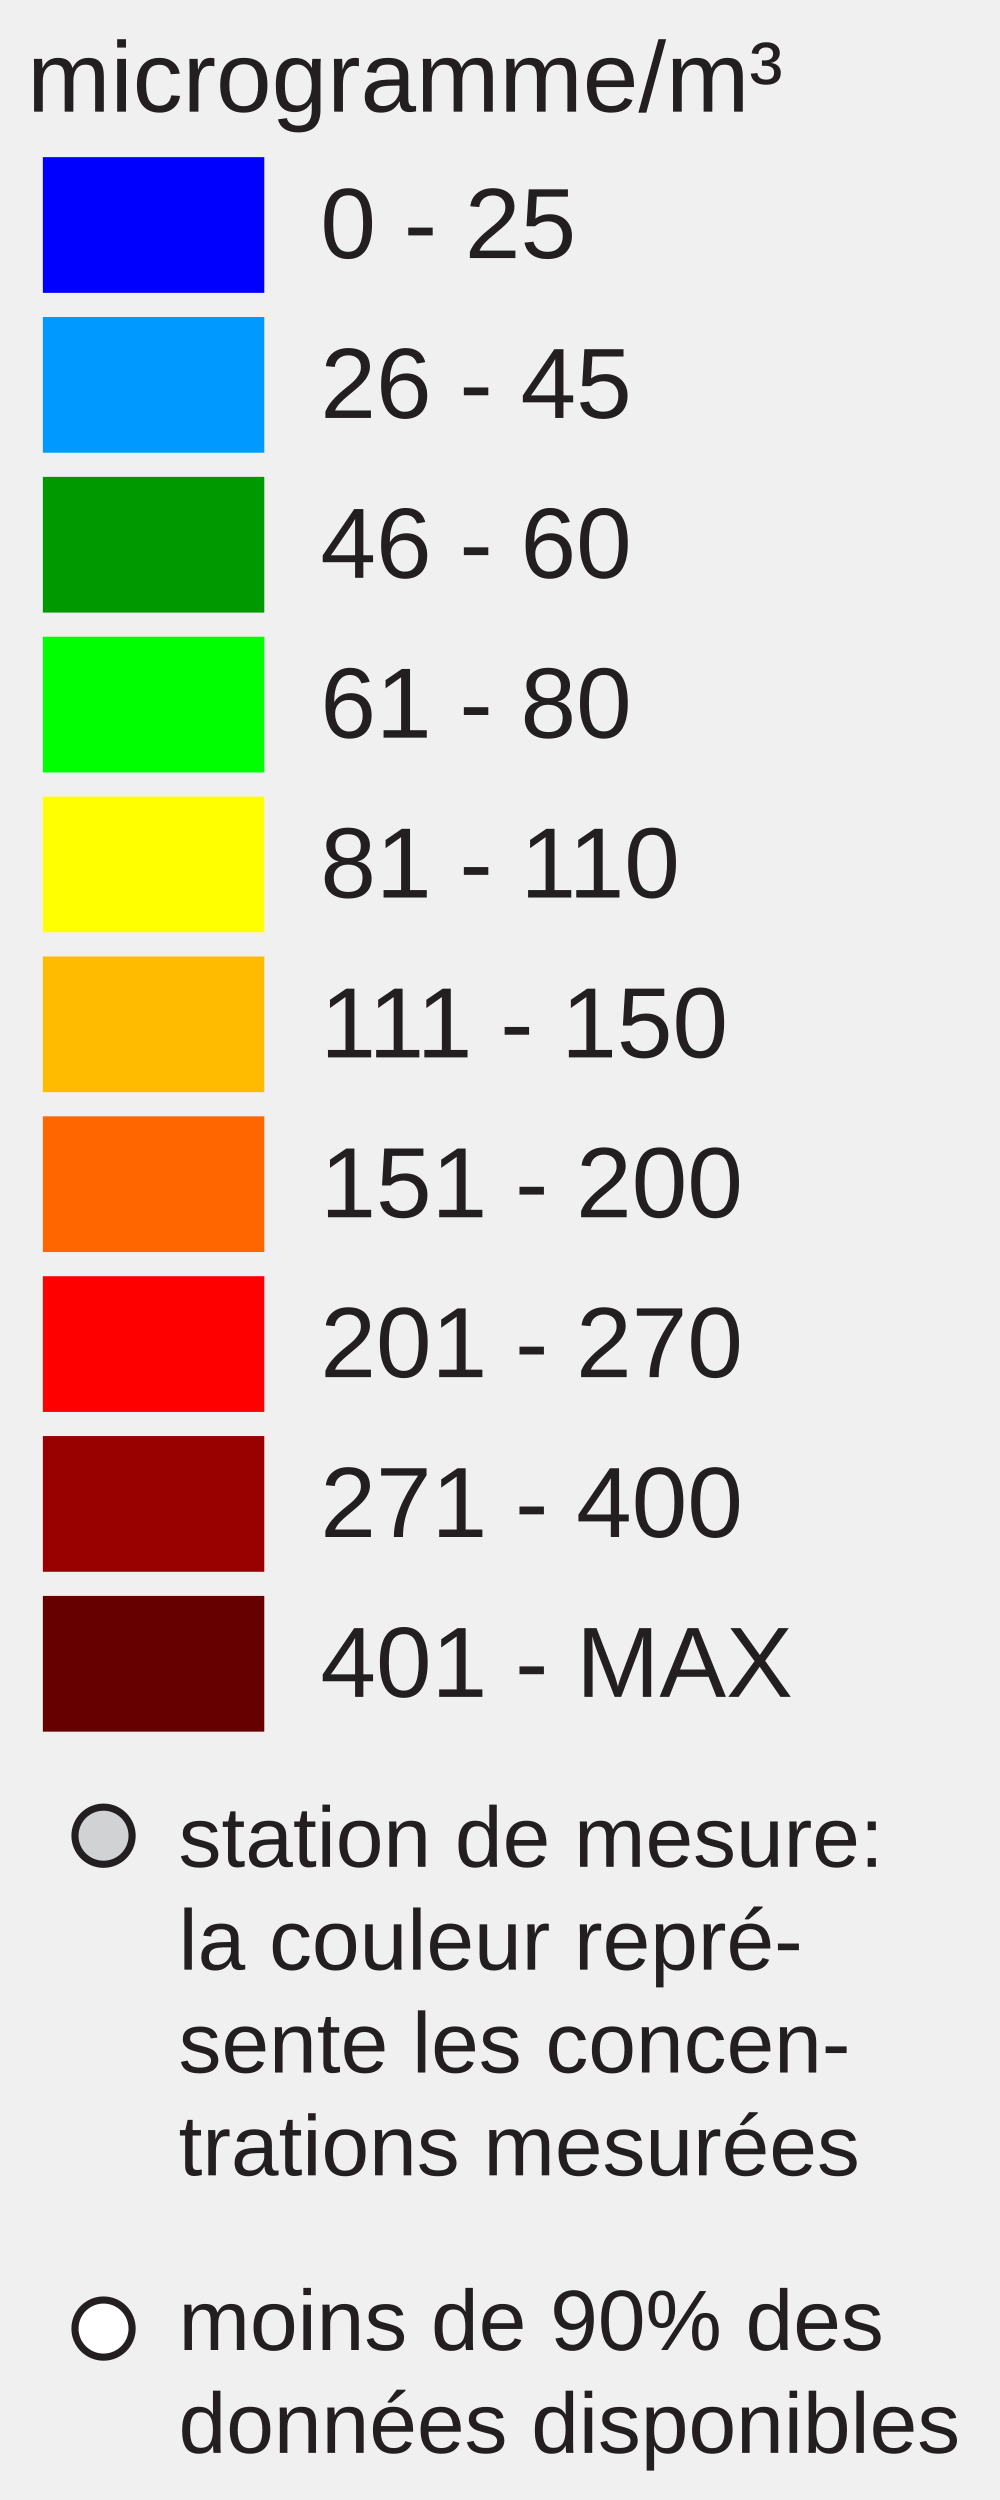
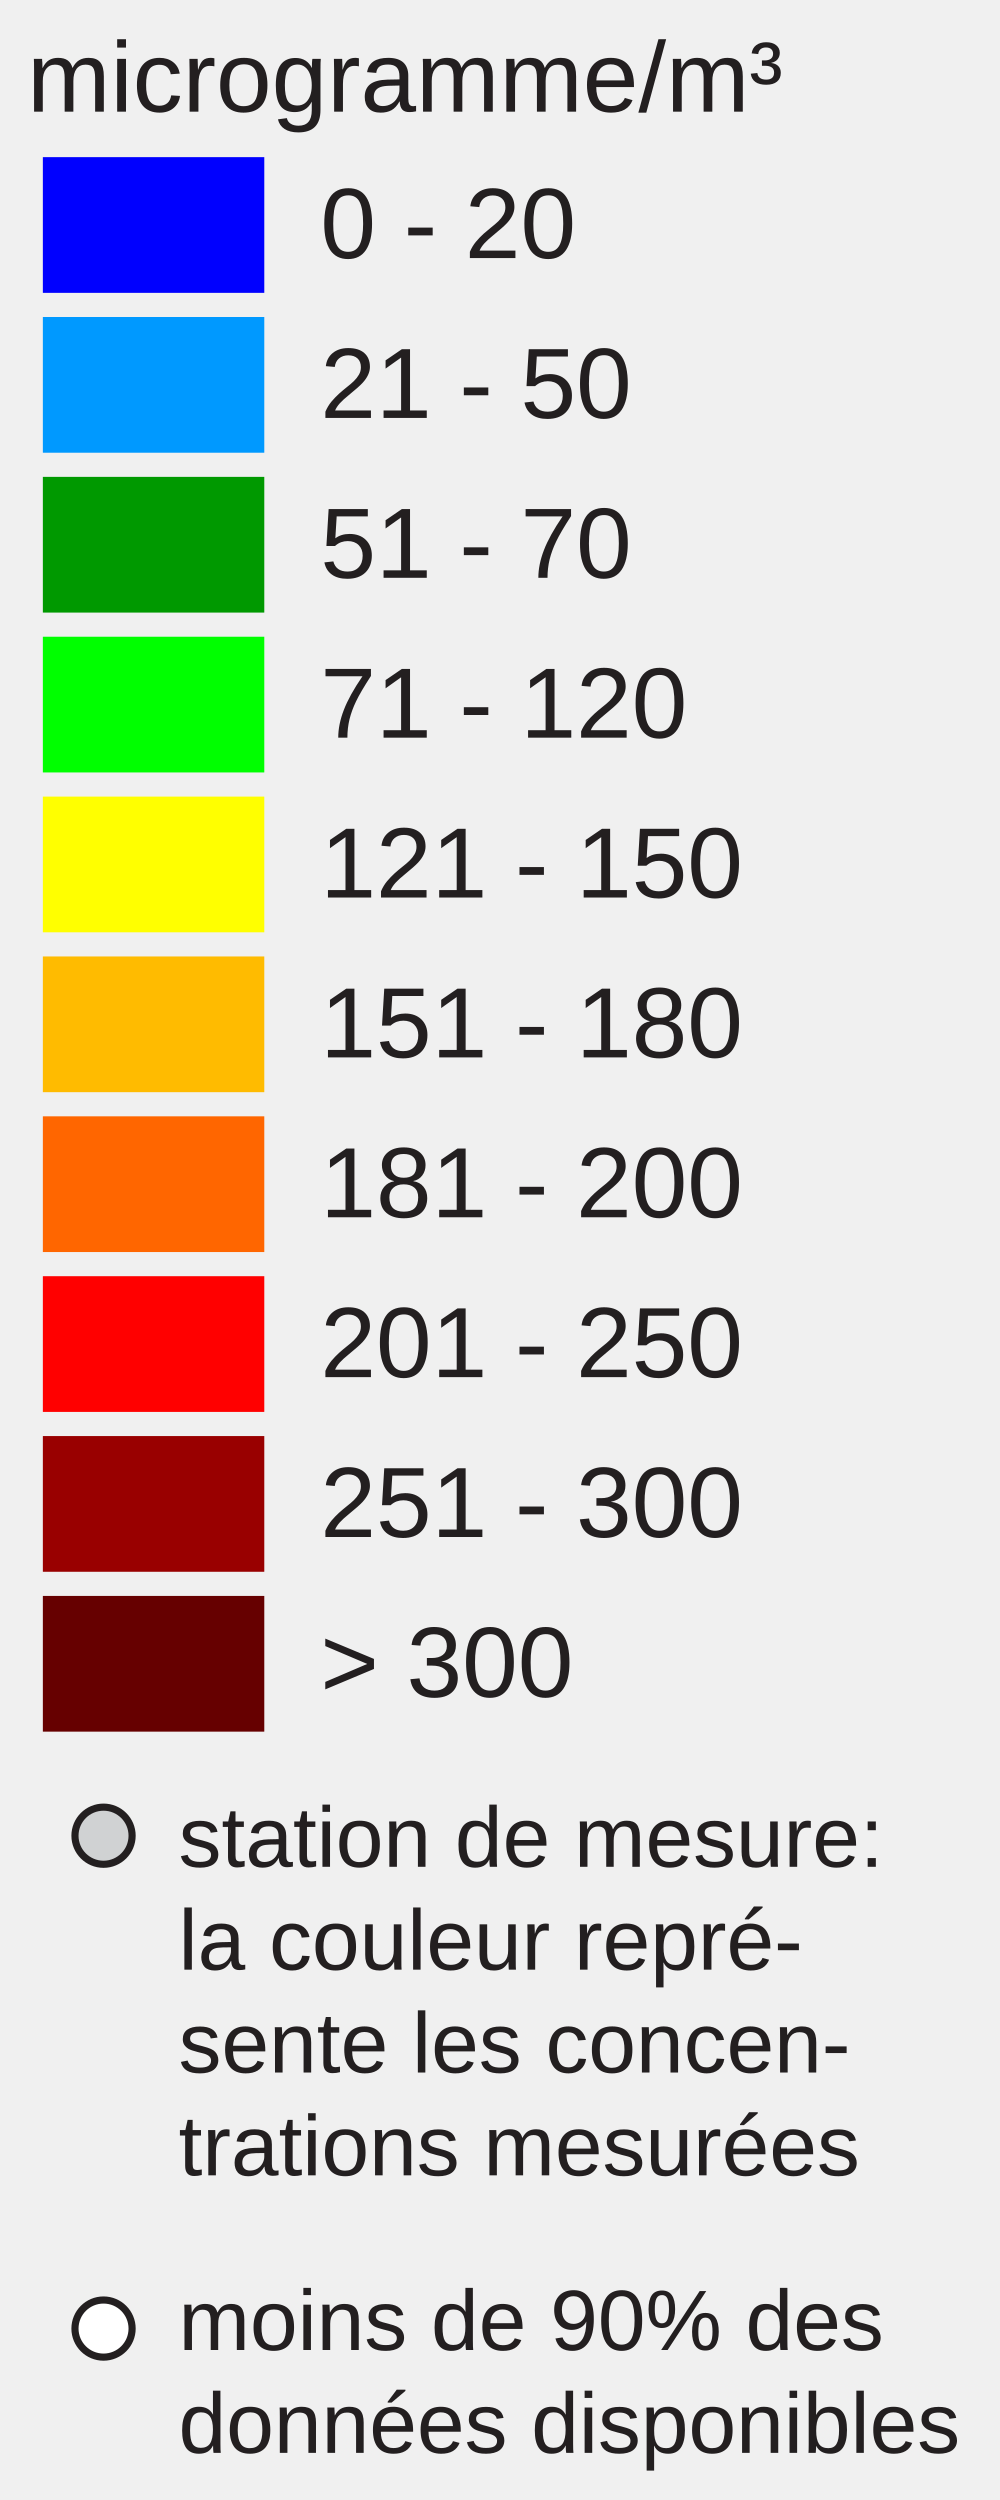
<svg xmlns="http://www.w3.org/2000/svg" version="1.1" id="Layer_1" x="0px" y="0px" width="140px" height="350px" viewBox="0 0 140 350" enable-background="new 0 0 140 350" xml:space="preserve">
  <rect x="6" y="22" fill="#0000FF" width="31" height="19" />
  <rect x="6" y="44.381" fill="#0099FF" width="31" height="19" />
  <rect x="6" y="66.762" fill="#009900" width="31" height="19" />
  <rect x="6" y="89.143" fill="#00FF00" width="31" height="19" />
  <rect x="6" y="111.524" fill="#FFFF00" width="31" height="19" />
  <rect x="6" y="133.905" fill="#FFBB00" width="31" height="19" />
  <rect x="6" y="156.286" fill="#FF6600" width="31" height="19" />
  <rect x="6" y="178.668" fill="#FF0000" width="31" height="19" />
  <rect x="6" y="201.049" fill="#990000" width="31" height="19" />
  <rect x="6" y="223.43" fill="#660000" width="31" height="19" />
-   <text transform="matrix(1 0 0 1 44.853 36.1304)" fill="#231F20" font-family="Arial" font-size="14">0 - 25</text>
-   <text transform="matrix(1 0 0 1 44.853 58.5112)" fill="#231F20" font-family="Arial" font-size="14">26 - 45</text>
-   <text transform="matrix(1 0 0 1 44.853 80.8926)" fill="#231F20" font-family="Arial" font-size="14">46 - 60</text>
-   <text transform="matrix(1 0 0 1 44.853 103.2734)" fill="#231F20" font-family="Arial" font-size="14">61 - 80</text>
-   <text transform="matrix(1 0 0 1 44.853 125.6548)" fill="#231F20" font-family="Arial" font-size="14">81 - 110</text>
-   <text transform="matrix(1 0 0 1 44.853 148.0352)" fill="#231F20" font-family="Arial" font-size="14">111 - 150</text>
-   <text transform="matrix(1 0 0 1 44.853 170.417)" fill="#231F20" font-family="Arial" font-size="14">151 - 200</text>
-   <text transform="matrix(1 0 0 1 44.853 192.7988)" fill="#231F20" font-family="Arial" font-size="14">201 - 270</text>
-   <text transform="matrix(1 0 0 1 44.853 215.1797)" fill="#231F20" font-family="Arial" font-size="14">271 - 400</text>
-   <text transform="matrix(1 0 0 1 44.853 237.5605)" fill="#231F20" font-family="Arial" font-size="14">401 - MAX</text>
+   <text transform="matrix(1 0 0 1 44.853 36.1304)" fill="#231F20" font-family="Arial" font-size="14">0 - 20</text>
+   <text transform="matrix(1 0 0 1 44.853 58.5112)" fill="#231F20" font-family="Arial" font-size="14">21 - 50</text>
+   <text transform="matrix(1 0 0 1 44.853 80.8926)" fill="#231F20" font-family="Arial" font-size="14">51 - 70</text>
+   <text transform="matrix(1 0 0 1 44.853 103.2734)" fill="#231F20" font-family="Arial" font-size="14">71 - 120</text>
+   <text transform="matrix(1 0 0 1 44.853 125.6548)" fill="#231F20" font-family="Arial" font-size="14">121 - 150</text>
+   <text transform="matrix(1 0 0 1 44.853 148.0352)" fill="#231F20" font-family="Arial" font-size="14">151 - 180</text>
+   <text transform="matrix(1 0 0 1 44.853 170.417)" fill="#231F20" font-family="Arial" font-size="14">181 - 200</text>
+   <text transform="matrix(1 0 0 1 44.853 192.7988)" fill="#231F20" font-family="Arial" font-size="14">201 - 250</text>
+   <text transform="matrix(1 0 0 1 44.853 215.1797)" fill="#231F20" font-family="Arial" font-size="14">251 - 300</text>
+   <text transform="matrix(1 0 0 1 44.853 237.5605)" fill="#231F20" font-family="Arial" font-size="14">&gt; 300</text>
  <text font-size="14" font-family="Arial" transform="translate(3.8027 15.631)" fill="#231F20">microgramme/m³</text>
  <circle fill="#D0D2D3" stroke="#231F20" stroke-miterlimit="10" cx="14.495" cy="257" r="4" />
  <circle fill="#FFFFFF" stroke="#231F20" stroke-miterlimit="10" cx="14.495" cy="326" r="4" />
  <text font-size="12" font-family="Arial" transform="translate(25 261.35)" fill="#231F20">station de mesure:</text>
  <text font-size="12" font-family="Arial" transform="translate(25 275.75)" fill="#231F20">la couleur repré-</text>
  <text font-size="12" font-family="Arial" transform="translate(25 290.15)" fill="#231F20">sente les concen-</text>
  <text font-size="12" font-family="Arial" transform="translate(25 304.55)" fill="#231F20">trations mesurées</text>
  <text font-size="12" font-family="Arial" transform="translate(25 329)" fill="#231F20">moins de 90% des</text>
  <text font-size="12" font-family="Arial" transform="translate(25 343.4)" fill="#231F20">données disponibles</text>
</svg>
